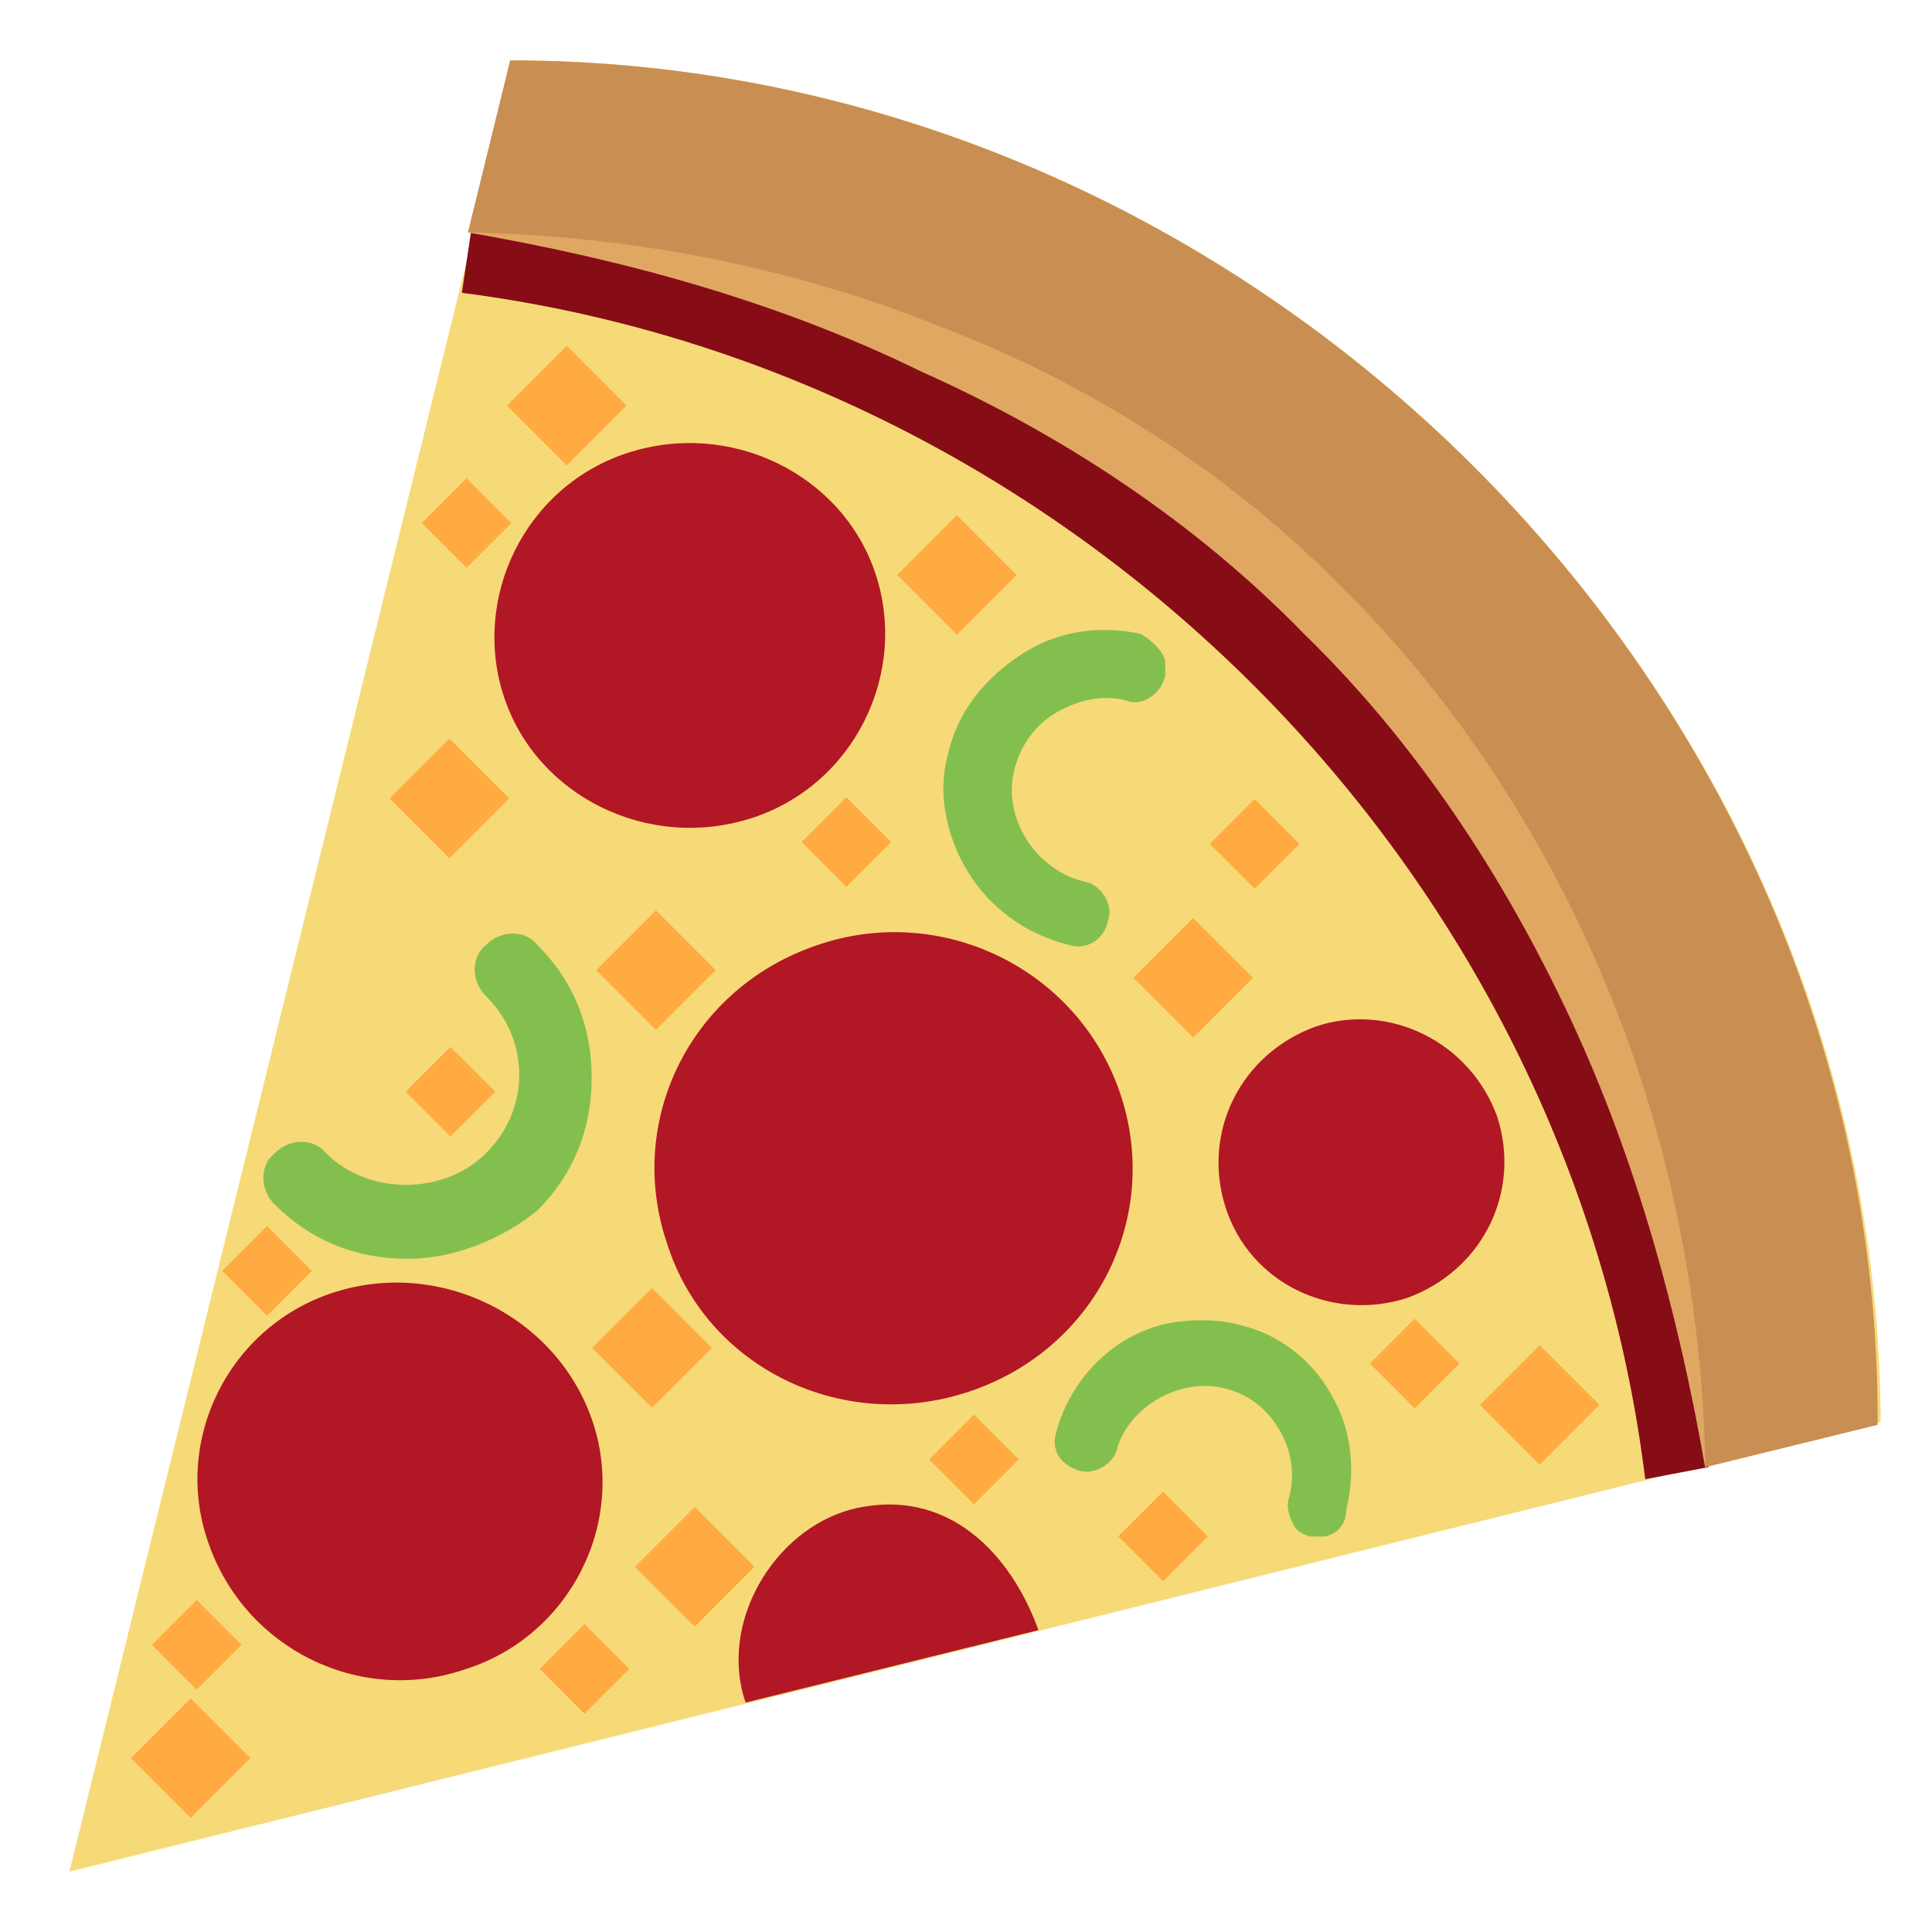
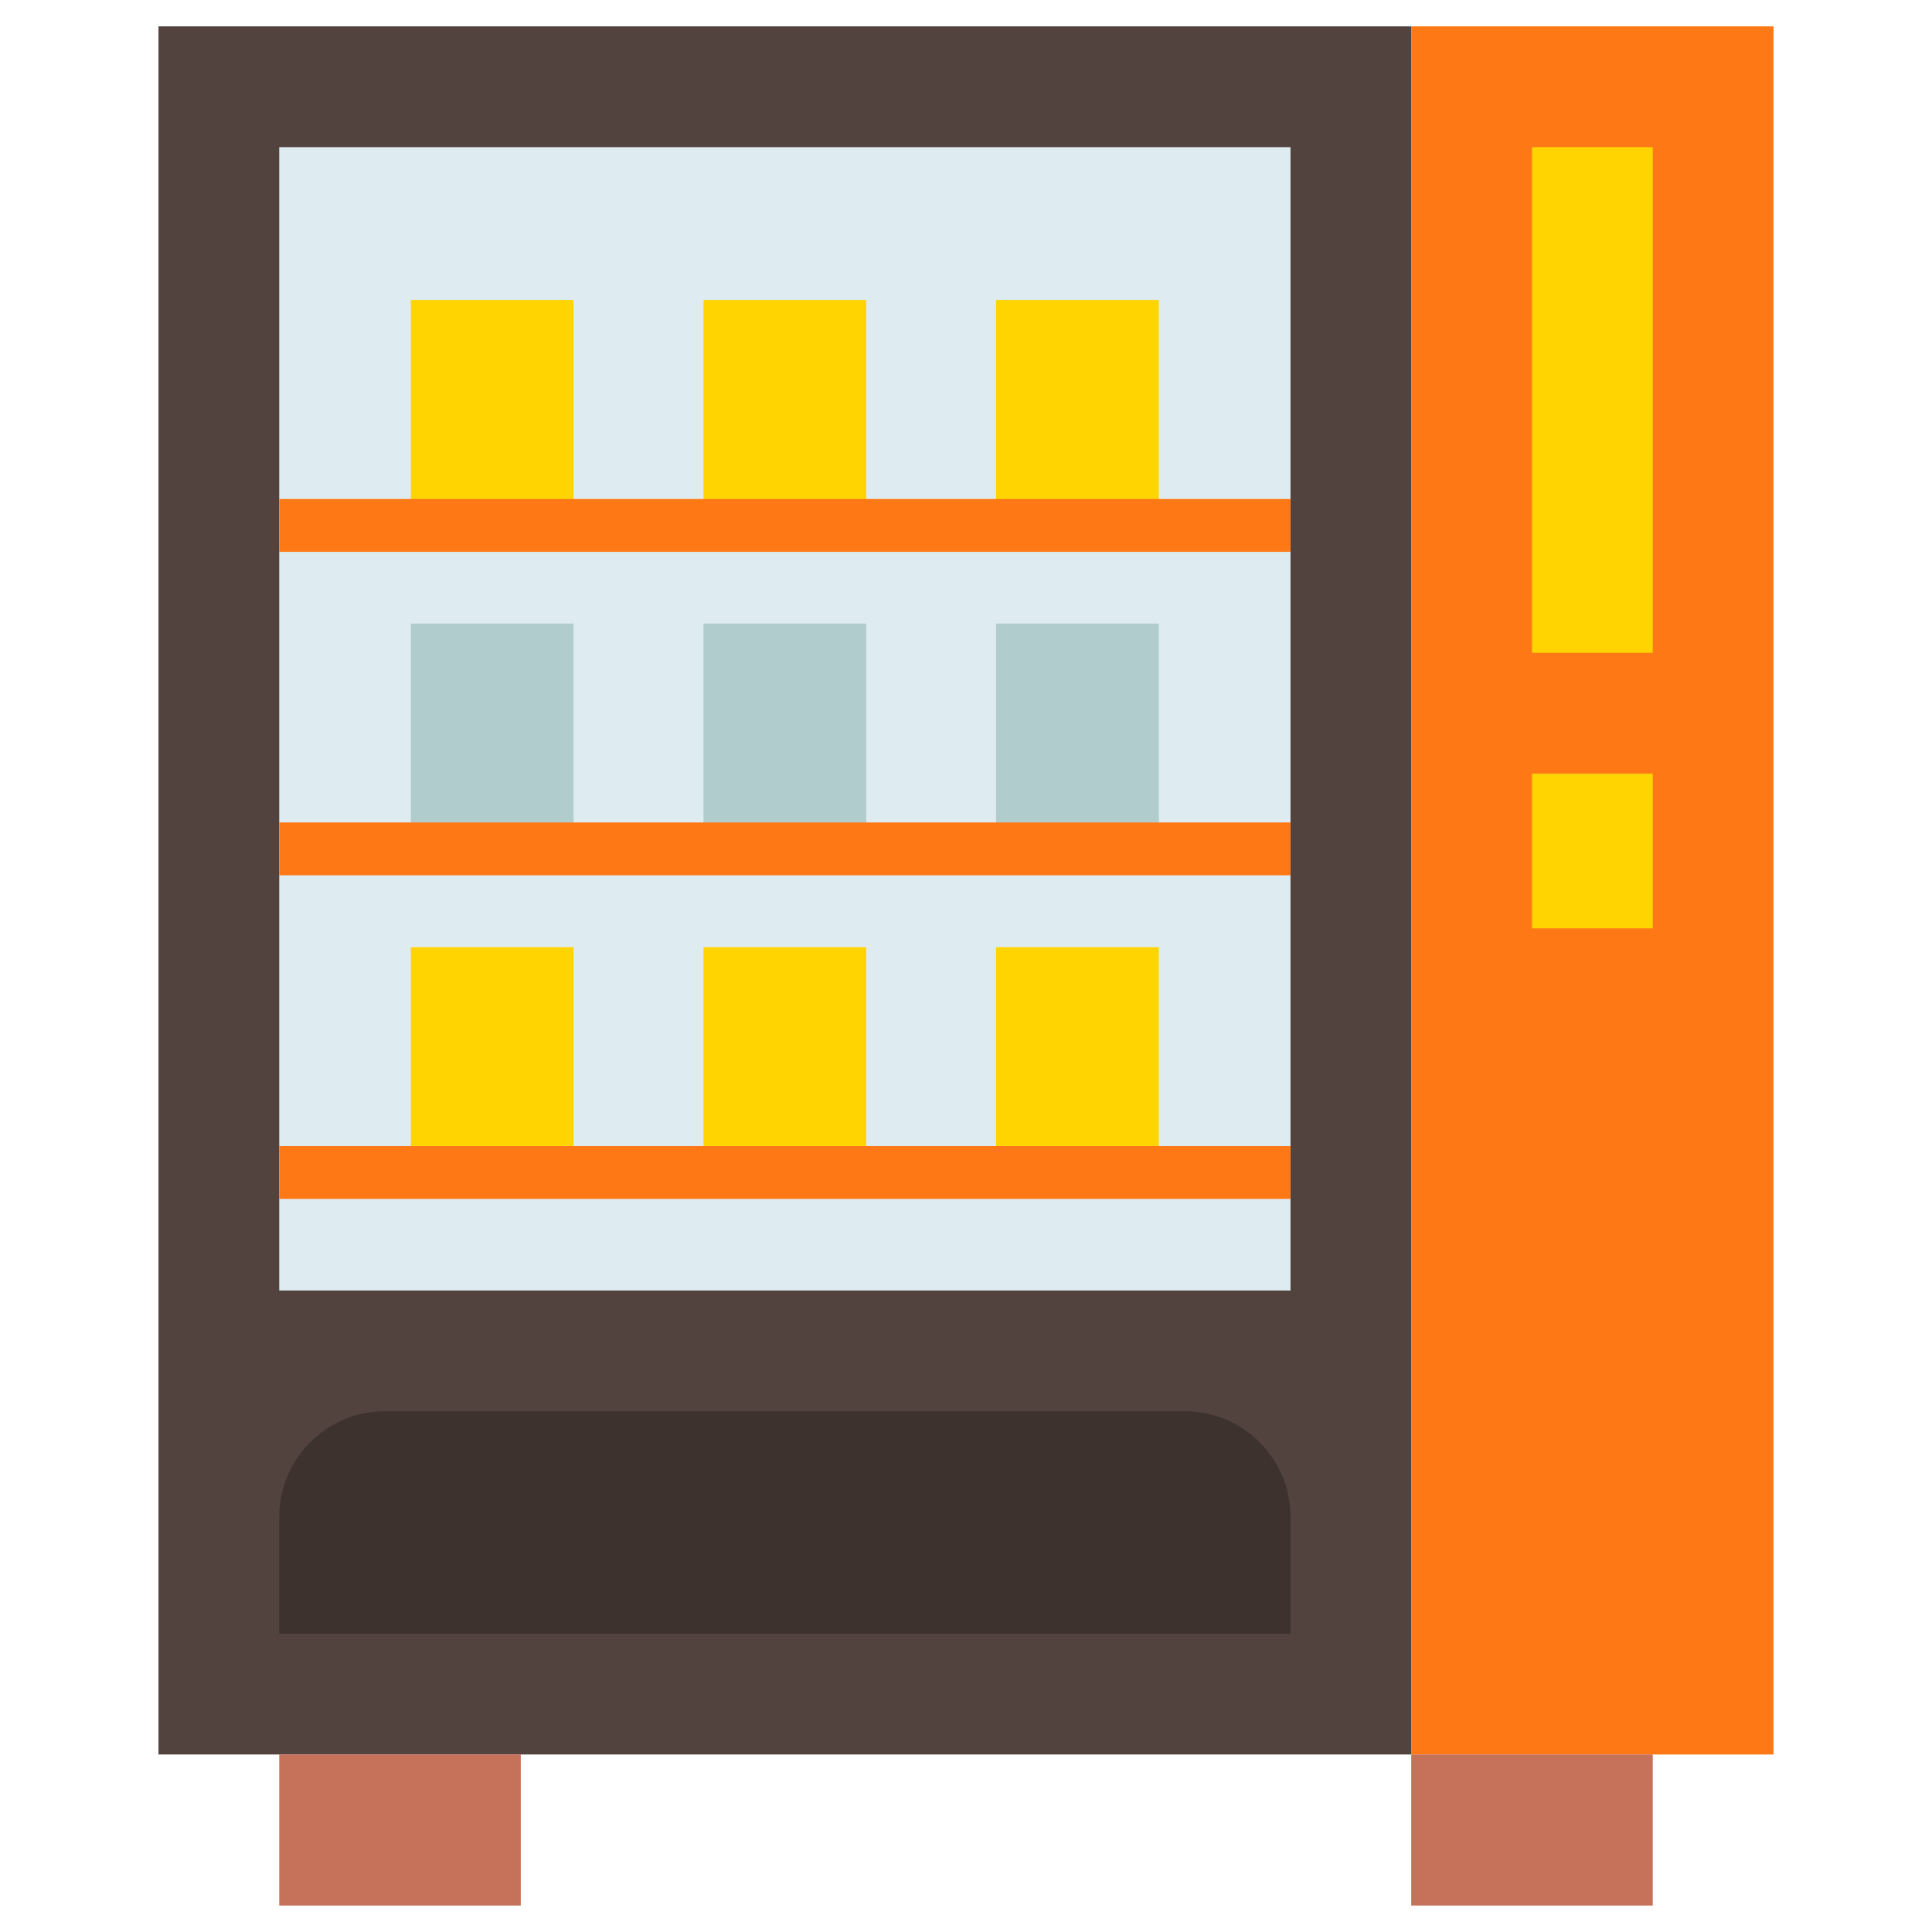
- <svg xmlns="http://www.w3.org/2000/svg" viewBox="0 0 64 64" enable-background="new 0 0 64 64">
-   <path d="m62.3 47.1c-.1-24.4-20.8-45-45.2-45.1l-14.8 60 60-14.9" fill="#f6da77" />
-   <path d="m54.5 49l2.1-.4c-1-19-14.6-38.9-41-40.9l-.3 2c20.2 2.6 36.7 19 39.2 39.3" fill="#860d16" />
-   <path d="M56.5,48.6l5.7-1.4C62.3,22.8,41.5,2,16.9,2l-1.4,5.7C39,9.9,54.3,25.3,56.5,48.6z" fill="#c98e52" />
-   <g fill="#83bf4f">
-     <path d="m13.5 41.7c-1.7 0-3.2-.6-4.4-1.8-.5-.5-.5-1.3 0-1.7.5-.5 1.3-.5 1.7 0 1.4 1.4 3.9 1.4 5.3 0 .7-.7 1.1-1.6 1.1-2.6 0-1-.4-1.9-1.1-2.6-.5-.5-.5-1.3 0-1.7.5-.5 1.3-.5 1.7 0 1.2 1.2 1.8 2.7 1.8 4.4 0 1.7-.6 3.2-1.8 4.4-1.1.9-2.7 1.6-4.3 1.6" />
-     <path d="m38.6 21.9c0 .2 0 .3 0 .5-.1.3-.2.5-.5.7-.3.2-.6.2-.8.1-.8-.2-1.6 0-2.3.4-.7.4-1.2 1.1-1.4 1.9-.4 1.6.7 3.3 2.3 3.7.6.1 1 .8.8 1.3-.1.6-.7 1-1.3.8-2-.5-3.5-2-4-4-.2-.8-.2-1.6 0-2.3.3-1.4 1.2-2.5 2.4-3.3 1.2-.8 2.6-1 4-.7.3.2.7.5.8.9" />
-     <path d="m43.9 50.9c-.2 0-.3 0-.5 0-.3-.1-.5-.2-.6-.5-.1-.2-.2-.5-.1-.8.2-.7.1-1.5-.3-2.2-.4-.7-1-1.2-1.8-1.4-1.5-.4-3.2.6-3.6 2-.1.5-.8.9-1.3.7-.6-.2-.9-.7-.7-1.3.5-1.8 2-3.3 3.9-3.6.7-.1 1.5-.1 2.2.1 1.3.3 2.4 1.2 3 2.3.7 1.2.8 2.5.5 3.8 0 .5-.3.8-.7.9" />
-   </g>
-   <g fill="#b21725">
-     <path d="m37.1 36.2c1.4 4.1-.8 8.5-5 9.9-4.2 1.4-8.7-.8-10-4.9-1.4-4.1.8-8.5 5-9.9 4.1-1.4 8.6.8 10 4.9" />
-     <path d="m49.6 37c.8 2.5-.5 5.1-3 6-2.5.8-5.2-.5-6-3-.8-2.5.5-5.1 3-6 2.4-.8 5.1.5 6 3" />
-     <path d="m29 19c1.1 3.3-.7 7-4.1 8.1-3.4 1.1-7.1-.7-8.2-4-1.1-3.3.7-7 4.1-8.1 3.4-1.1 7.1.7 8.2 4" />
-     <path d="m34.4 54l-9.7 2.4c-.9-2.6.9-5.7 3.5-6.4 3.2-.8 5.3 1.5 6.2 4" />
-     <path d="m19.6 47c1.2 3.4-.7 7.2-4.2 8.3-3.5 1.2-7.3-.7-8.5-4.2-1.2-3.4.7-7.2 4.2-8.3 3.5-1.1 7.3.8 8.5 4.2" />
-   </g>
-   <path d="m15.5 7.7c5.3.1 10.6 1.1 15.6 3.1 5 1.9 9.7 4.9 13.5 8.8 3.8 3.8 6.8 8.5 8.8 13.5 2 5 3 10.3 3.1 15.6-.9-5.2-2.3-10.3-4.5-15-2.2-4.7-5.1-9.1-8.8-12.7-3.6-3.7-8-6.6-12.7-8.7-4.7-2.3-9.8-3.7-15-4.6" fill="#e0a763" />
-   <g fill="#ffab41">
-     <path transform="matrix(.7071-.7071.7071.7071-3.9946 17.2545)" d="m17.4 12h2.8v2.8h-2.8z" />
-     <path transform="matrix(.7071-.7071.7071.7071-4.1507 28.0237)" d="m30.3 17.6h2.8v2.8h-2.8z" />
-     <path transform="matrix(.7071-.7071.7071.7071-14.3158 18.3168)" d="m13.5 25h2.8v2.8h-2.8z" />
-     <path transform="matrix(.7071-.7071.7071.7071-16.3143 24.7814)" d="m20.3 30.7h2.8v2.8h-2.8z" />
-     <path transform="matrix(.7071-.7071.7071.7071-11.3159 37.4112)" d="m38.1 31h2.8v2.8h-2.8z" />
-     <path transform="matrix(.7071-.7071.7071.7071-17.9387 49.7234)" d="m49.6 45.1h2.8v2.8h-2.8z" />
-     <path transform="matrix(.7071-.7071.7071.7071-25.2128 28.3886)" d="m20.2 43.2h2.8v2.8h-2.8z" />
-     <path transform="matrix(.7071-.7071.7071.7071-29.9482 31.4675)" d="m21.6 50.5h2.8v2.8h-2.8z" />
-     <path transform="matrix(.7071-.7071.7071.7071-39.29 21.5427)" d="m4.9 56.8h2.8v2.8h-2.8z" />
-     <path transform="matrix(.7071-.7071.7071.7071-7.7377 15.9843)" d="m14.4 16.3h2.1v2.1h-2.1z" />
-     <path transform="matrix(.7071-.7071.7071.7071-11.4898 28.0347)" d="m27 26.8h2.1v2.1h-2.1z" />
-     <path transform="matrix(.7071-.7071.7071.7071-7.5833 37.5714)" d="m40.5 26.9h2.1v2.1h-2.1z" />
-     <path transform="matrix(.7071-.7071.7071.7071-21.212 21.1733)" d="m13.9 35.1h2.1v2.1h-2.1z" />
-     <path transform="matrix(.7071-.7071.7071.7071-27.1462 18.6237)" d="m7.8 41h2.1v2.1h-2.1z" />
-     <path transform="matrix(.7071-.7071.7071.7071-36.6179 20.6153)" d="m5.5 53.4h2.1v2.1h-2.1z" />
-     <path transform="matrix(.7072-.707.707.7072-33.3849 29.894)" d="m18.3 54.2h2.1v2.1h-2.1z" />
-     <path transform="matrix(.7071-.7071.7071.7071-24.7295 36.9615)" d="m31.2 47.3h2.1v2.1h-2.1z" />
-     <path transform="matrix(.7071-.7071.7071.7071-24.6875 42.1982)" d="m37.5 49.8h2.1v2.1h-2.1z" />
-     <path transform="matrix(.7071-.7071.7071.7071-18.1918 46.3728)" d="m45.8 44.1h2.1v2.1h-2.1z" />
+ <svg xmlns="http://www.w3.org/2000/svg" height="512" viewBox="0 0 128 128" width="512">
+   <g>
+     <path d="m10.5 1.747h82.997v114.492h-82.997z" fill="#53433f" />
+     <path d="m18.5 108.239v-7.739a7 7 0 0 1 7-7h53a7 7 0 0 1 7 7v7.737z" fill="#3e322e" />
+     <path d="m18.5 9.75h67v75.75h-67z" fill="#deecf1" />
+     <path d="m93.497 1.747h24.003v114.492h-24.003z" fill="#ff7816" />
+     <path d="m101.497 9.747h8.003v33.503h-8.003z" fill="#ffd400" />
+     <path d="m101.497 51.256h8.003v10.25h-8.003z" fill="#ffd400" />
+     <path d="m93.497 116.239h16.003v10.008h-16.003z" fill="#c6715a" transform="matrix(-1 0 0 -1 202.997 242.486)" />
+     <path d="m18.5 116.239h16.003v10.008h-16.003z" fill="#c6715a" />
+     <path d="m27.22 19.875h10.781v14.931h-10.781z" fill="#ffd400" />
+     <path d="m46.608 19.875h10.781v14.931h-10.781z" fill="#ffd400" />
+     <path d="m65.995 19.875h10.781v14.931h-10.781z" fill="#ffd400" />
+     <path d="m27.22 41.314h10.781v14.93h-10.781z" fill="#b0cccc" />
+     <path d="m46.608 41.314h10.781v14.93h-10.781z" fill="#b0cccc" />
+     <path d="m65.995 41.314h10.781v14.93h-10.781z" fill="#b0cccc" />
+     <path d="m27.22 62.752h10.781v14.931h-10.781z" fill="#ffd400" />
+     <path d="m46.608 62.752h10.781v14.931h-10.781z" fill="#ffd400" />
+     <path d="m65.995 62.752h10.781v14.931h-10.781z" fill="#ffd400" />
+     <g fill="#ff7816">
+       <path d="m18.5 33.06h67v3.5h-67z" />
+       <path d="m18.5 54.49h67v3.5h-67z" />
+       <path d="m18.5 75.93h67v3.5h-67z" />
+     </g>
  </g>
</svg>
